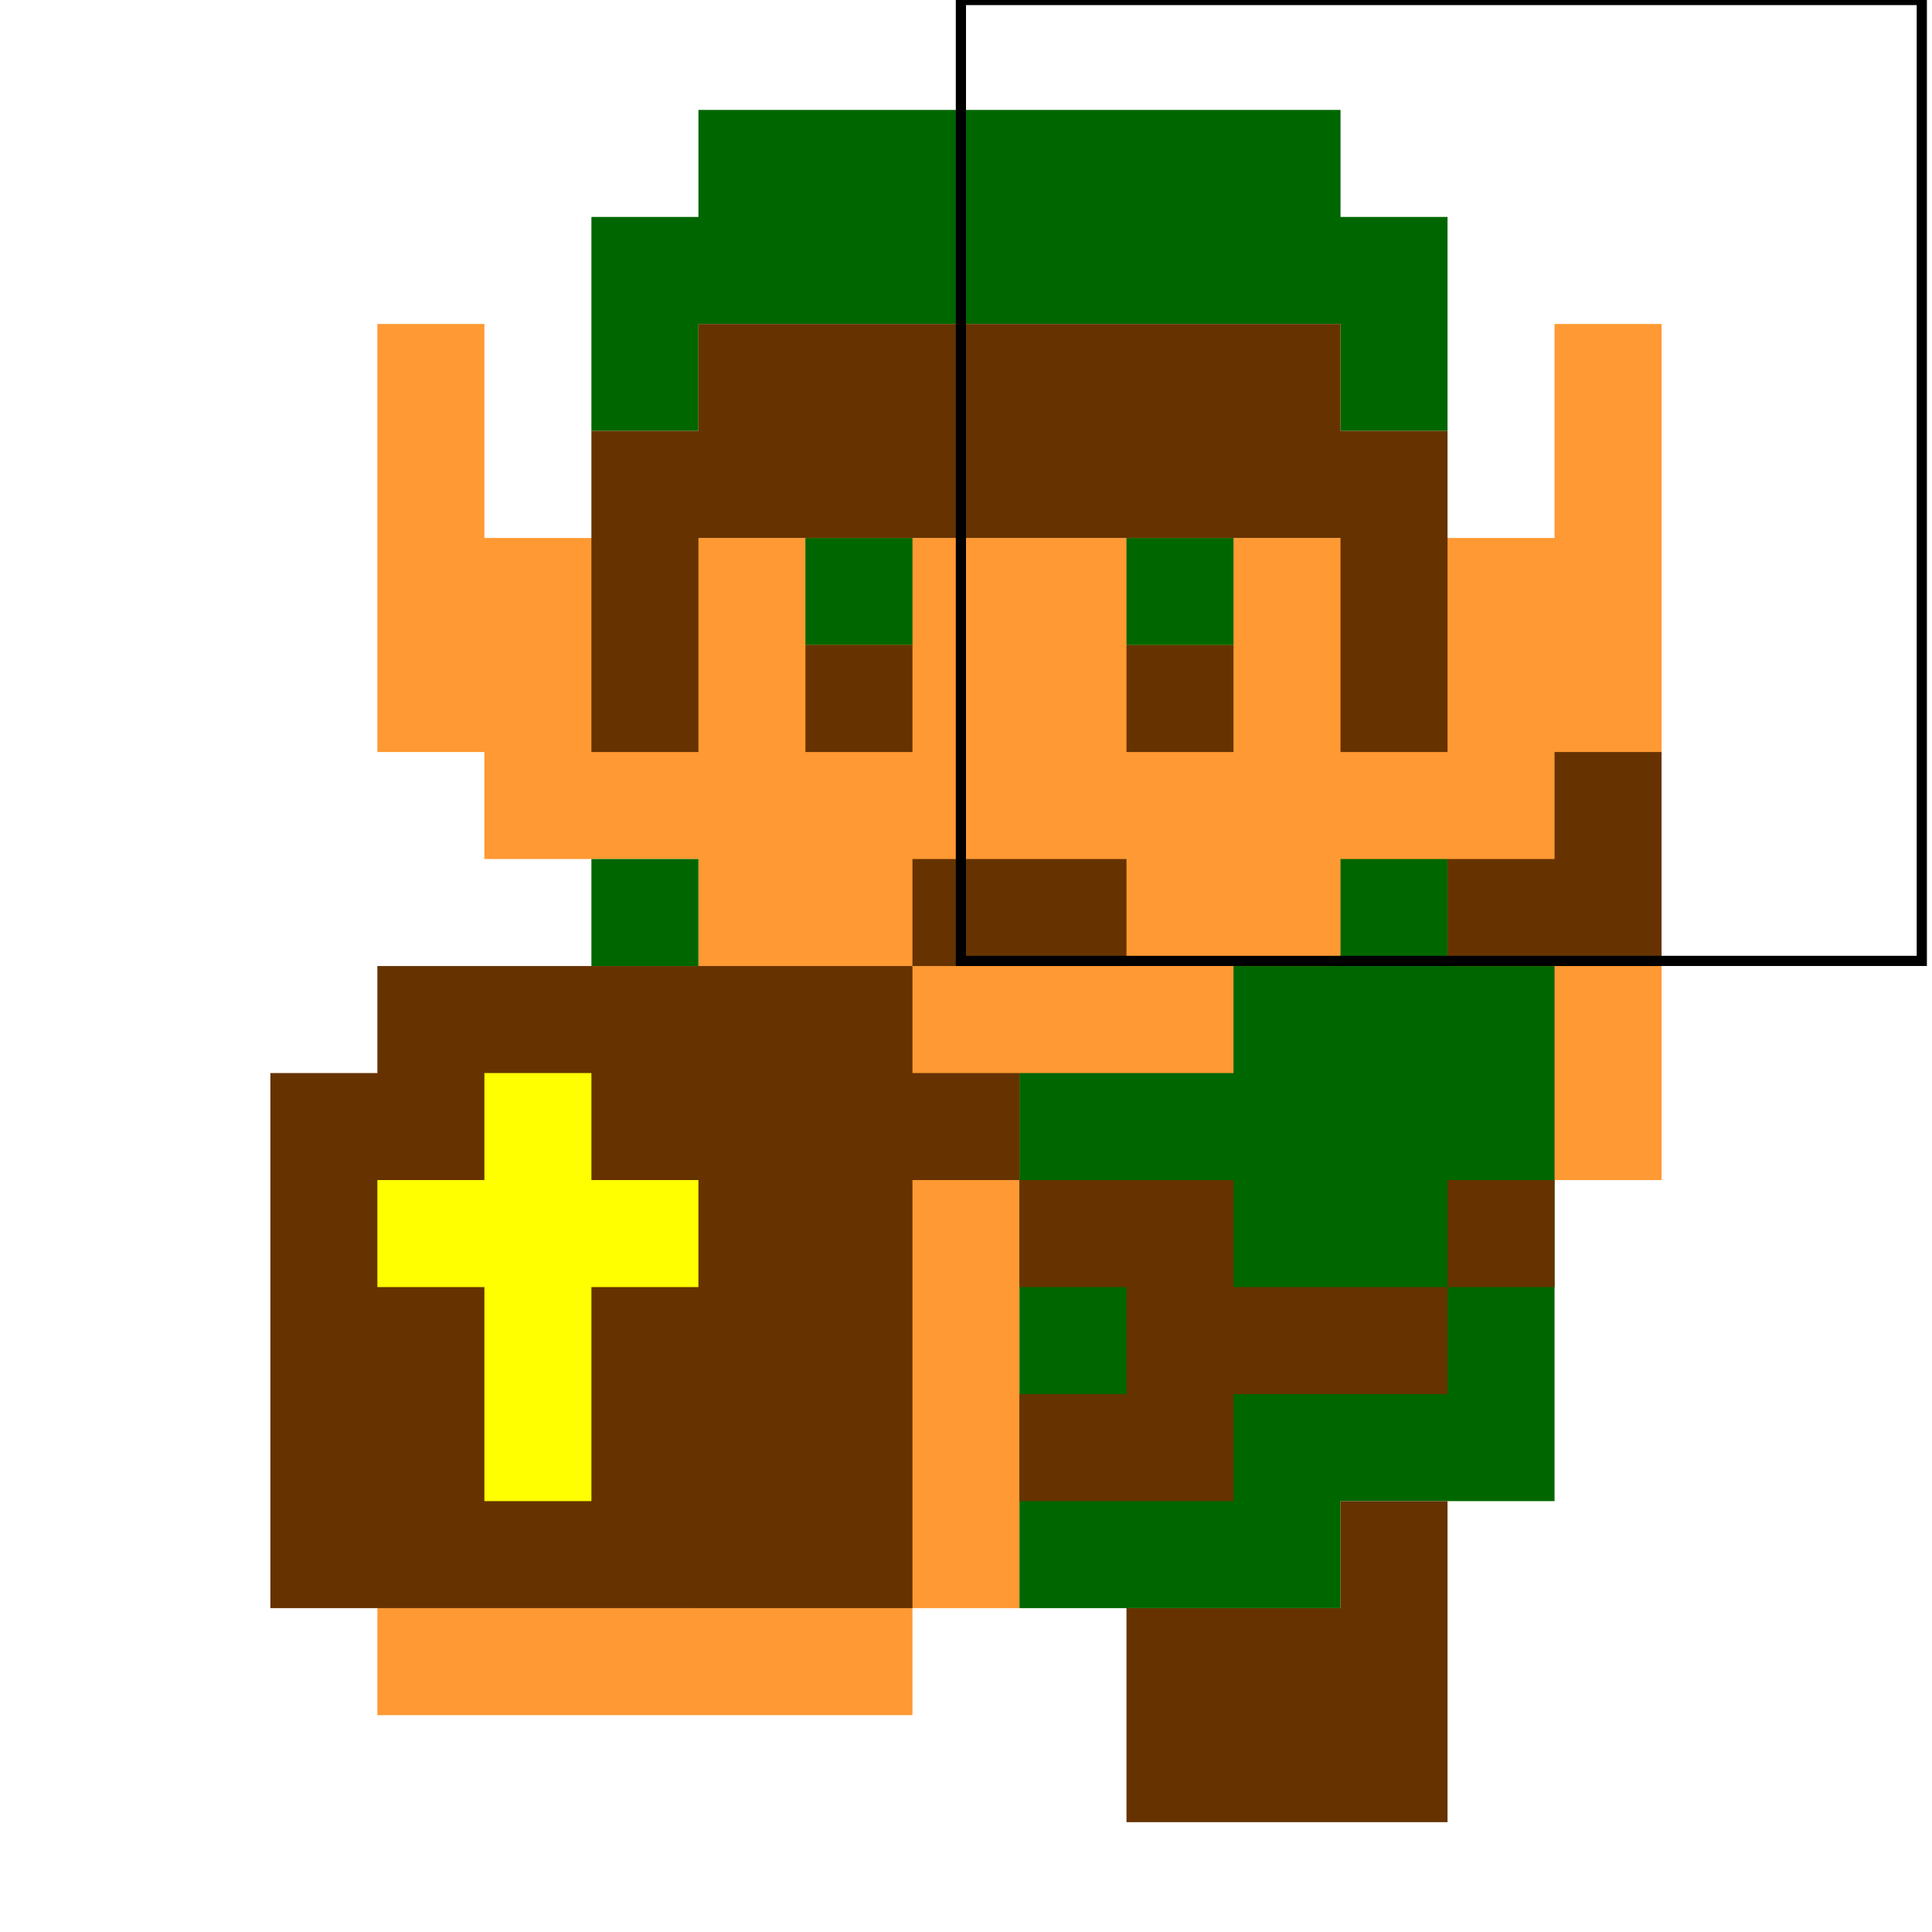
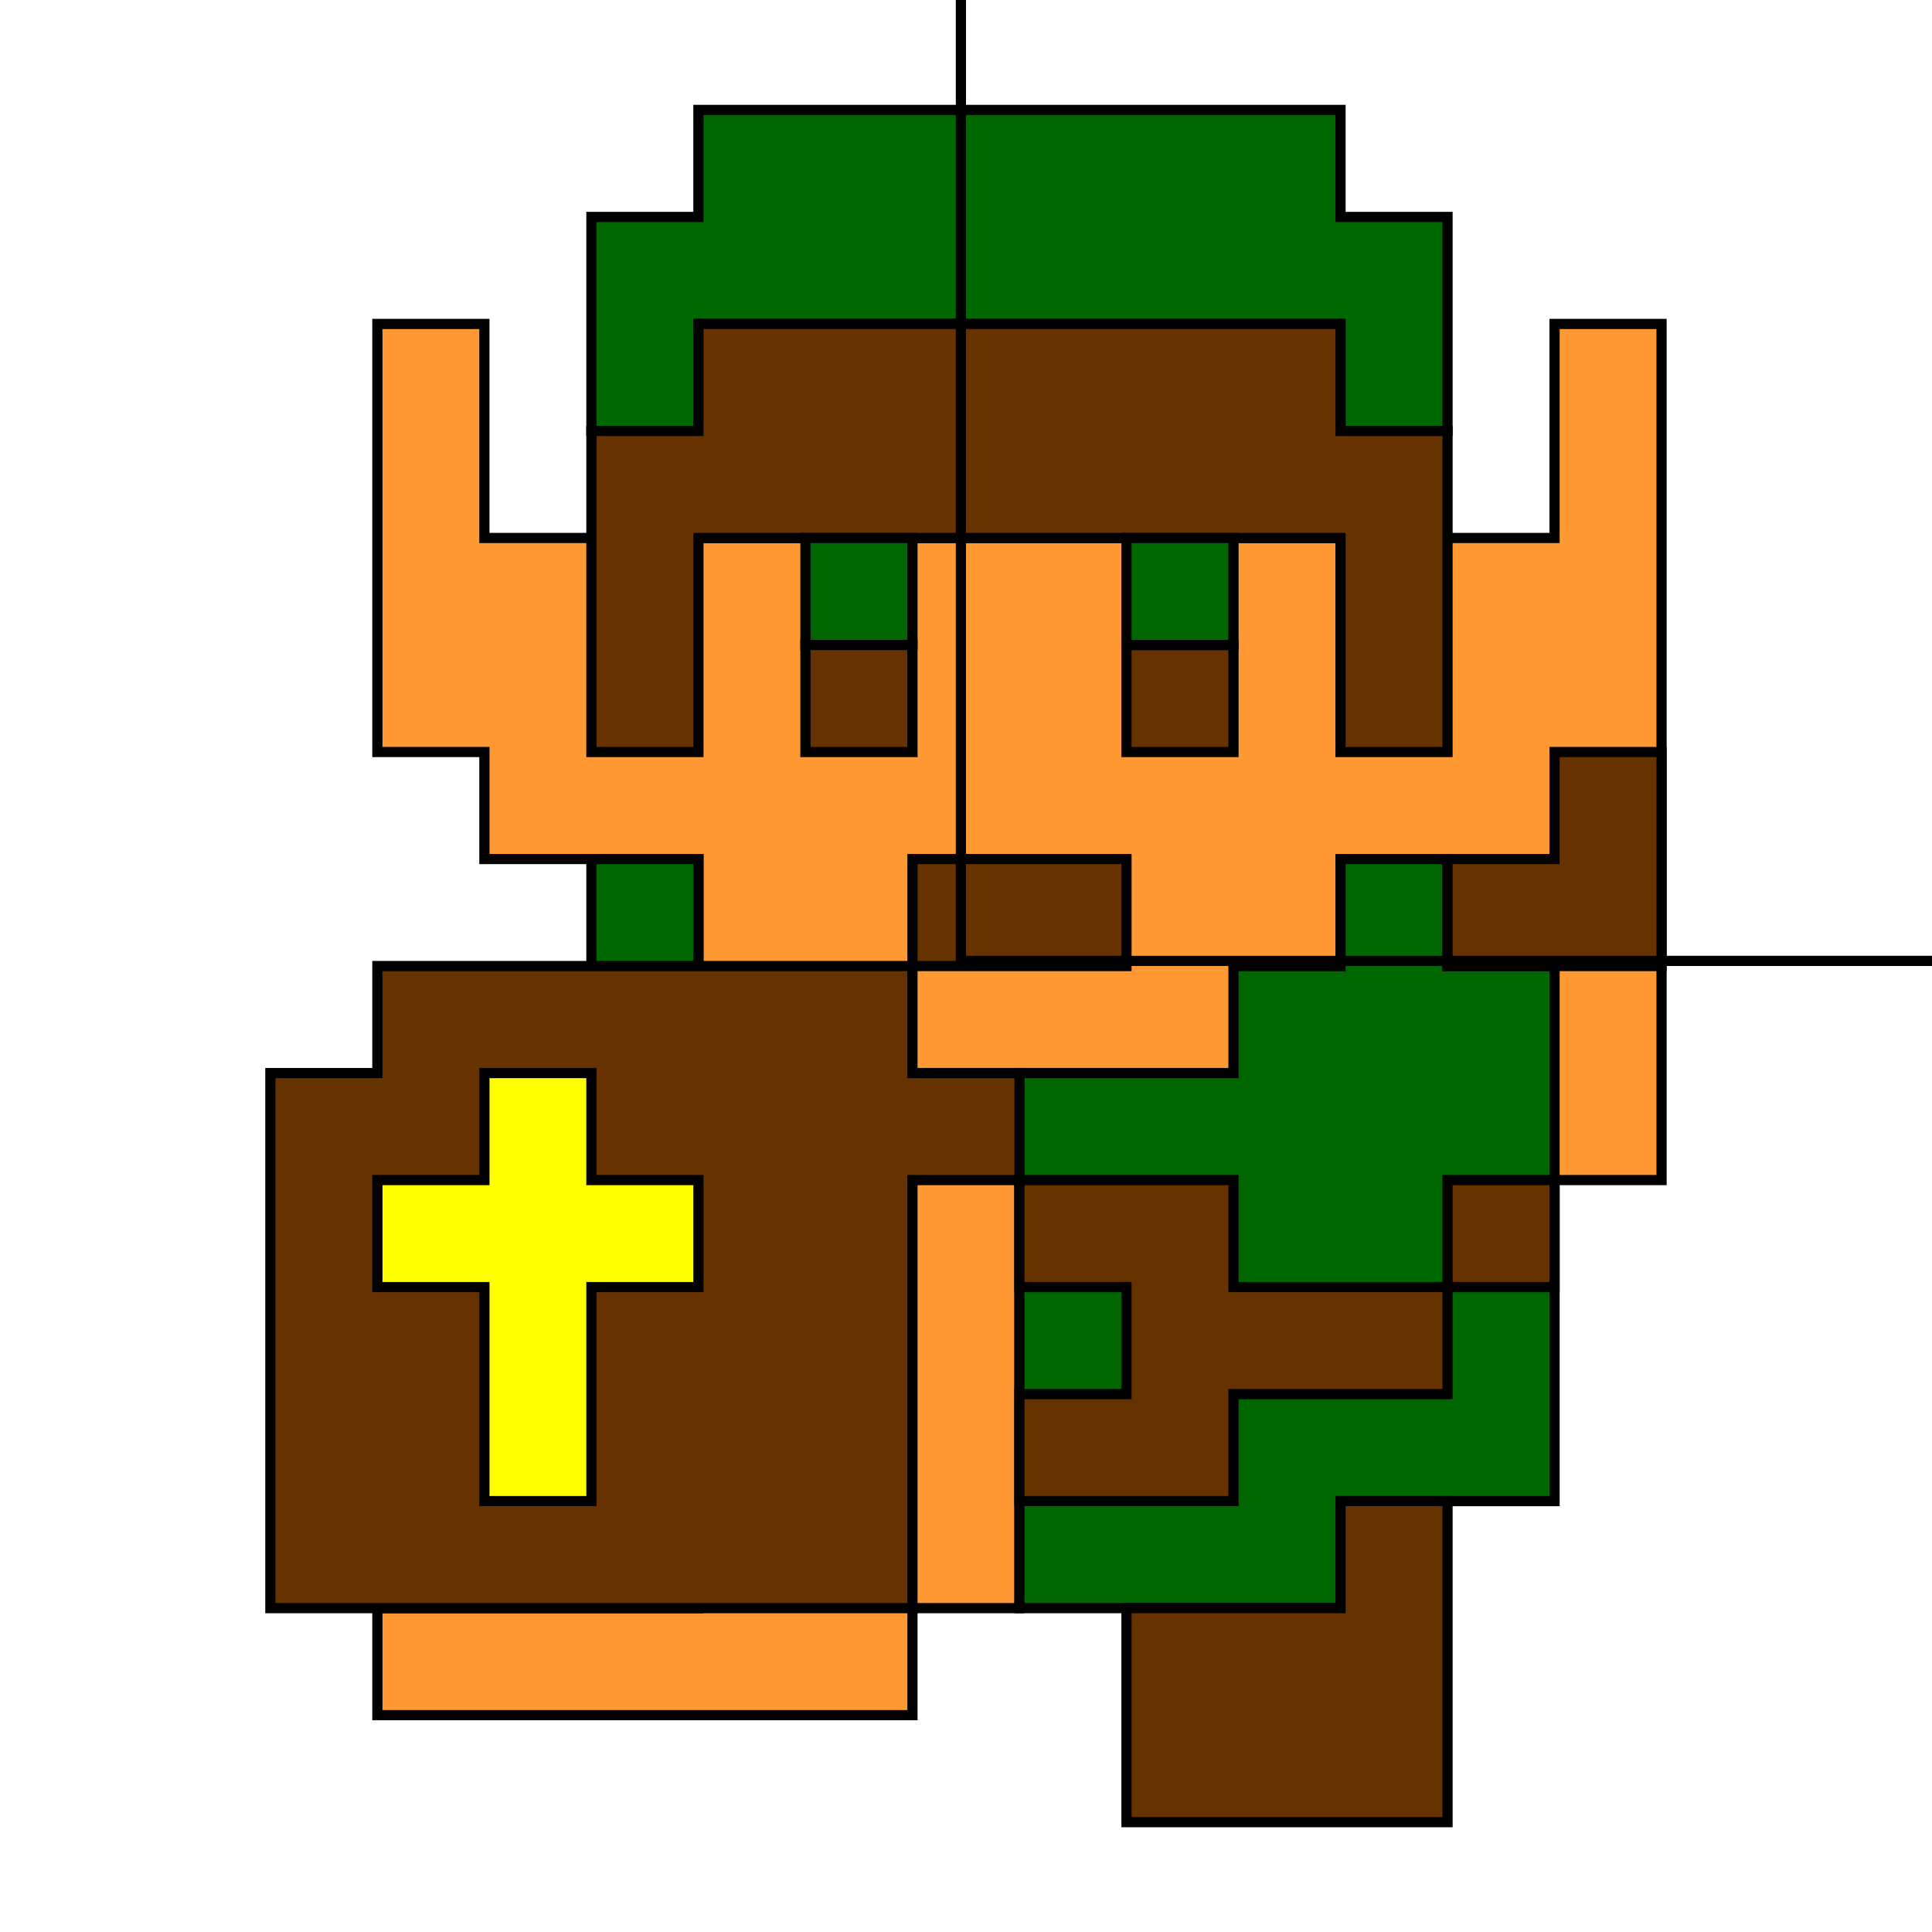
<svg xmlns="http://www.w3.org/2000/svg" id="svg3039" version="1.1" width="379.125" height="379.125">
  <defs id="defs3043" />
-   <path style="color:#000000;fill:#ff9933;fill-opacity:1;stroke:none;stroke-width:2;marker:none;visibility:visible;display:inline;overflow:visible;enable-background:accumulate" d="M 326.055,231.571 L 326.055,63.571 L 305.055,63.571 L 305.055,105.571 L 95.055,105.571 L 95.055,63.571 L 74.055,63.571 L 74.055,147.571 L 95.055,147.571 L 95.055,168.571 L 137.055,168.571 L 137.055,315.571 L 74.055,315.571 L 74.055,336.571 L 179.055,336.571 L 179.055,315.571 L 200.055,315.571 L 200.055,231.571 z" id="path3079" />
-   <path style="color:#000000;fill:#006600;fill-opacity:1;stroke:none;stroke-width:2;marker:none;visibility:visible;display:inline;overflow:visible;enable-background:accumulate" d="M 116.055,42.571 L 116.055,84.571 L 137.055,84.571 L 137.055,63.571 L 263.055,63.571 L 263.055,84.571 L 284.055,84.571 L 284.055,42.571 L 263.055,42.571 L 263.055,21.571 L 137.055,21.571 L 137.055,42.571 z" id="path3051" />
-   <path style="color:#000000;fill:#663300;fill-opacity:1;stroke:none;stroke-width:2;marker:none;visibility:visible;display:inline;overflow:visible;enable-background:accumulate" d="M 137.055,105.571 L 137.055,147.571 L 116.055,147.571 L 116.055,84.571 L 137.055,84.571 L 137.055,63.571 L 263.055,63.571 L 263.055,84.571 L 284.055,84.571 L 284.055,147.571 L 263.055,147.571 L 263.055,105.571 z" id="path3053" />
-   <path style="color:#000000;fill:#006600;fill-opacity:1;stroke:none;stroke-width:2;marker:none;visibility:visible;display:inline;overflow:visible;enable-background:accumulate" d="M 158.055,126.571 L 179.055,126.571 L 179.055,105.571 L 158.055,105.571 z" id="path3055" />
-   <path style="color:#000000;fill:#663300;fill-opacity:1;stroke:none;stroke-width:2;marker:none;visibility:visible;display:inline;overflow:visible;enable-background:accumulate" d="M 242.055,126.571 L 242.055,147.571 L 221.055,147.571 L 221.055,126.571 z" id="path3059" />
-   <path style="color:#000000;fill:#006600;fill-opacity:1;stroke:none;stroke-width:2;marker:none;visibility:visible;display:inline;overflow:visible;enable-background:accumulate" d="M 221.055,126.571 L 242.055,126.571 L 242.055,105.571 L 221.055,105.571 z" id="path3057" />
-   <path style="color:#000000;fill:#663300;fill-opacity:1;stroke:none;stroke-width:2;marker:none;visibility:visible;display:inline;overflow:visible;enable-background:accumulate" d="M 179.055,147.571 L 158.055,147.571 L 158.055,126.571 L 179.055,126.571 z" id="path3061" />
-   <path style="color:#000000;fill:#006600;fill-opacity:1;stroke:none;stroke-width:2;marker:none;visibility:visible;display:inline;overflow:visible;enable-background:accumulate" d="M 137.055,168.571 L 116.055,168.571 L 116.055,189.571 L 137.055,189.571 z" id="path3065" />
-   <path style="color:#000000;fill:#663300;fill-opacity:1;stroke:none;stroke-width:2;marker:none;visibility:visible;display:inline;overflow:visible;enable-background:accumulate" d="M 179.055,168.571 L 179.055,189.571 L 221.055,189.571 L 221.055,168.571 z" id="path3063" />
-   <path style="color:#000000;fill:#006600;fill-opacity:1;stroke:none;stroke-width:2;marker:none;visibility:visible;display:inline;overflow:visible;enable-background:accumulate" d="M 305.055,294.571 L 305.055,189.571 L 284.055,189.571 L 284.055,168.571 L 263.055,168.571 L 263.055,189.571 L 242.055,189.571 L 242.055,210.571 L 200.055,210.571 L 200.055,315.571 L 263.055,315.571 L 263.055,294.571 z" id="path3077" />
-   <path style="color:#000000;fill:#663300;fill-opacity:1;stroke:none;stroke-width:2;marker:none;visibility:visible;display:inline;overflow:visible;enable-background:accumulate" d="M 74.055,189.571 L 74.055,210.571 L 53.055,210.571 L 53.055,315.571 L 179.055,315.571 L 179.055,231.571 L 200.055,231.571 L 200.055,210.571 L 179.055,210.571 L 179.055,189.571 z" id="path3067" />
-   <path style="color:#000000;fill:#663300;fill-opacity:1;stroke:none;stroke-width:2;marker:none;visibility:visible;display:inline;overflow:visible;enable-background:accumulate" d="M 284.055,168.571 L 284.055,189.571 L 326.055,189.571 L 326.055,147.571 L 305.055,147.571 L 305.055,168.571 z" id="path3069" />
-   <path style="color:#000000;fill:#663300;fill-opacity:1;stroke:none;stroke-width:2;marker:none;visibility:visible;display:inline;overflow:visible;enable-background:accumulate" d="M 305.055,252.571 L 305.055,231.571 L 284.055,231.571 L 284.055,252.571 z" id="path3071" />
-   <path style="color:#000000;fill:#663300;fill-opacity:1;stroke:none;stroke-width:2;marker:none;visibility:visible;display:inline;overflow:visible;enable-background:accumulate" d="M 284.055,273.571 L 284.055,252.571 L 242.055,252.571 L 242.055,231.571 L 200.055,231.571 L 200.055,252.571 L 221.055,252.571 L 221.055,273.571 L 200.055,273.571 L 200.055,294.571 L 242.055,294.571 L 242.055,273.571 z" id="path3073" />
-   <path style="color:#000000;fill:#663300;fill-opacity:1;stroke:none;stroke-width:2;marker:none;visibility:visible;display:inline;overflow:visible;enable-background:accumulate" d="M 284.055,357.571 L 284.055,294.571 L 263.055,294.571 L 263.055,315.571 L 221.055,315.571 L 221.055,357.571 z" id="path3075" />
-   <path style="color:#000000;fill:#ffff00;fill-opacity:1;stroke:none;stroke-width:2;marker:none;visibility:visible;display:inline;overflow:visible;enable-background:accumulate" d="M 95.055,210.571 L 95.055,231.571 L 74.055,231.571 L 74.055,252.571 L 95.055,252.571 L 95.055,294.571 L 116.055,294.571 L 116.055,252.571 L 137.055,252.571 L 137.055,231.571 L 116.055,231.571 L 116.055,210.571 z" id="path3849" />
-   <rect style="color:#000000;fill:none;stroke:#000000;stroke-width:2;stroke-linecap:butt;stroke-linejoin:miter;stroke-miterlimit:4;stroke-opacity:1;stroke-dasharray:none;stroke-dashoffset:0;marker:none;visibility:visible;display:inline;overflow:visible;enable-background:accumulate" id="UnitRectangle" width="188.562" height="188.562" x="188.562" y="0" />
+   <path style="color:#000000;fill:#ff9933;fill-opacity:1;stroke:#000000;stroke-width:2;marker:none;visibility:visible;display:inline;overflow:visible;enable-background:accumulate;stroke-opacity:1" d="M 326.055,231.571 L 326.055,63.571 L 305.055,63.571 L 305.055,105.571 L 95.055,105.571 L 95.055,63.571 L 74.055,63.571 L 74.055,147.571 L 95.055,147.571 L 95.055,168.571 L 137.055,168.571 L 137.055,315.571 L 74.055,315.571 L 74.055,336.571 L 179.055,336.571 L 179.055,315.571 L 200.055,315.571 L 200.055,231.571 z" id="path3079" />
+   <path style="color:#000000;fill:#006600;fill-opacity:1;stroke:#000000;stroke-width:2;marker:none;visibility:visible;display:inline;overflow:visible;enable-background:accumulate;stroke-opacity:1" d="M 116.055,42.571 L 116.055,84.571 L 137.055,84.571 L 137.055,63.571 L 263.055,63.571 L 263.055,84.571 L 284.055,84.571 L 284.055,42.571 L 263.055,42.571 L 263.055,21.571 L 137.055,21.571 L 137.055,42.571 z" id="path3051" />
+   <path style="color:#000000;fill:#663300;fill-opacity:1;stroke:#000000;stroke-width:2;marker:none;visibility:visible;display:inline;overflow:visible;enable-background:accumulate;stroke-opacity:1" d="M 137.055,105.571 L 137.055,147.571 L 116.055,147.571 L 116.055,84.571 L 137.055,84.571 L 137.055,63.571 L 263.055,63.571 L 263.055,84.571 L 284.055,84.571 L 284.055,147.571 L 263.055,147.571 L 263.055,105.571 z" id="path3053" />
+   <path style="color:#000000;fill:#006600;fill-opacity:1;stroke:#000000;stroke-width:2;marker:none;visibility:visible;display:inline;overflow:visible;enable-background:accumulate;stroke-opacity:1" d="M 158.055,126.571 L 179.055,126.571 L 179.055,105.571 L 158.055,105.571 z" id="path3055" />
+   <path style="color:#000000;fill:#663300;fill-opacity:1;stroke:#000000;stroke-width:2;marker:none;visibility:visible;display:inline;overflow:visible;enable-background:accumulate;stroke-opacity:1" d="M 242.055,126.571 L 242.055,147.571 L 221.055,147.571 L 221.055,126.571 z" id="path3059" />
+   <path style="color:#000000;fill:#006600;fill-opacity:1;stroke:#000000;stroke-width:2;marker:none;visibility:visible;display:inline;overflow:visible;enable-background:accumulate;stroke-opacity:1" d="M 221.055,126.571 L 242.055,126.571 L 242.055,105.571 L 221.055,105.571 z" id="path3057" />
+   <path style="color:#000000;fill:#663300;fill-opacity:1;stroke:#000000;stroke-width:2;marker:none;visibility:visible;display:inline;overflow:visible;enable-background:accumulate;stroke-opacity:1" d="M 179.055,147.571 L 158.055,147.571 L 158.055,126.571 L 179.055,126.571 z" id="path3061" />
+   <path style="color:#000000;fill:#006600;fill-opacity:1;stroke:#000000;stroke-width:2;marker:none;visibility:visible;display:inline;overflow:visible;enable-background:accumulate;stroke-opacity:1" d="M 137.055,168.571 L 116.055,168.571 L 116.055,189.571 L 137.055,189.571 z" id="path3065" />
+   <path style="color:#000000;fill:#663300;fill-opacity:1;stroke:#000000;stroke-width:2;marker:none;visibility:visible;display:inline;overflow:visible;enable-background:accumulate;stroke-opacity:1" d="M 179.055,168.571 L 179.055,189.571 L 221.055,189.571 L 221.055,168.571 z" id="path3063" />
+   <path style="color:#000000;fill:#006600;fill-opacity:1;stroke:#000000;stroke-width:2;marker:none;visibility:visible;display:inline;overflow:visible;enable-background:accumulate;stroke-opacity:1" d="M 305.055,294.571 L 305.055,189.571 L 284.055,189.571 L 284.055,168.571 L 263.055,168.571 L 263.055,189.571 L 242.055,189.571 L 242.055,210.571 L 200.055,210.571 L 200.055,315.571 L 263.055,315.571 L 263.055,294.571 z" id="path3077" />
+   <path style="color:#000000;fill:#663300;fill-opacity:1;stroke:#000000;stroke-width:2;marker:none;visibility:visible;display:inline;overflow:visible;enable-background:accumulate;stroke-opacity:1" d="M 74.055,189.571 L 74.055,210.571 L 53.055,210.571 L 53.055,315.571 L 179.055,315.571 L 179.055,231.571 L 200.055,231.571 L 200.055,210.571 L 179.055,210.571 L 179.055,189.571 z" id="path3067" />
+   <path style="color:#000000;fill:#663300;fill-opacity:1;stroke:#000000;stroke-width:2;marker:none;visibility:visible;display:inline;overflow:visible;enable-background:accumulate;stroke-opacity:1" d="M 284.055,168.571 L 284.055,189.571 L 326.055,189.571 L 326.055,147.571 L 305.055,147.571 L 305.055,168.571 z" id="path3069" />
+   <path style="color:#000000;fill:#663300;fill-opacity:1;stroke:#000000;stroke-width:2;marker:none;visibility:visible;display:inline;overflow:visible;enable-background:accumulate;stroke-opacity:1" d="M 305.055,252.571 L 305.055,231.571 L 284.055,231.571 L 284.055,252.571 z" id="path3071" />
+   <path style="color:#000000;fill:#663300;fill-opacity:1;stroke:#000000;stroke-width:2;marker:none;visibility:visible;display:inline;overflow:visible;enable-background:accumulate;stroke-opacity:1" d="M 284.055,273.571 L 284.055,252.571 L 242.055,252.571 L 242.055,231.571 L 200.055,231.571 L 200.055,252.571 L 221.055,252.571 L 221.055,273.571 L 200.055,273.571 L 200.055,294.571 L 242.055,294.571 L 242.055,273.571 z" id="path3073" />
+   <path style="color:#000000;fill:#663300;fill-opacity:1;stroke:#000000;stroke-width:2;marker:none;visibility:visible;display:inline;overflow:visible;enable-background:accumulate;stroke-opacity:1" d="M 284.055,357.571 L 284.055,294.571 L 263.055,294.571 L 263.055,315.571 L 221.055,315.571 L 221.055,357.571 z" id="path3075" />
+   <path style="color:#000000;fill:#ffff00;fill-opacity:1;stroke:#000000;stroke-width:2;marker:none;visibility:visible;display:inline;overflow:visible;enable-background:accumulate;stroke-opacity:1" d="M 95.055,210.571 L 95.055,231.571 L 74.055,231.571 L 74.055,252.571 L 95.055,252.571 L 95.055,294.571 L 116.055,294.571 L 116.055,252.571 L 137.055,252.571 L 137.055,231.571 L 116.055,231.571 L 116.055,210.571 z" id="path3849" />
+   <rect style="color:#000000;fill:none;stroke:#000000;stroke-width:2;stroke-linecap:butt;stroke-linejoin:miter;stroke-miterlimit:4;stroke-opacity:1;stroke-dasharray:none;stroke-dashoffset:0;marker:none;visibility:visible;display:inline;overflow:visible;enable-background:accumulate" id="UnitRectangle" width="1000" height="1000" x="188.562" y="-811.438" />
</svg>
